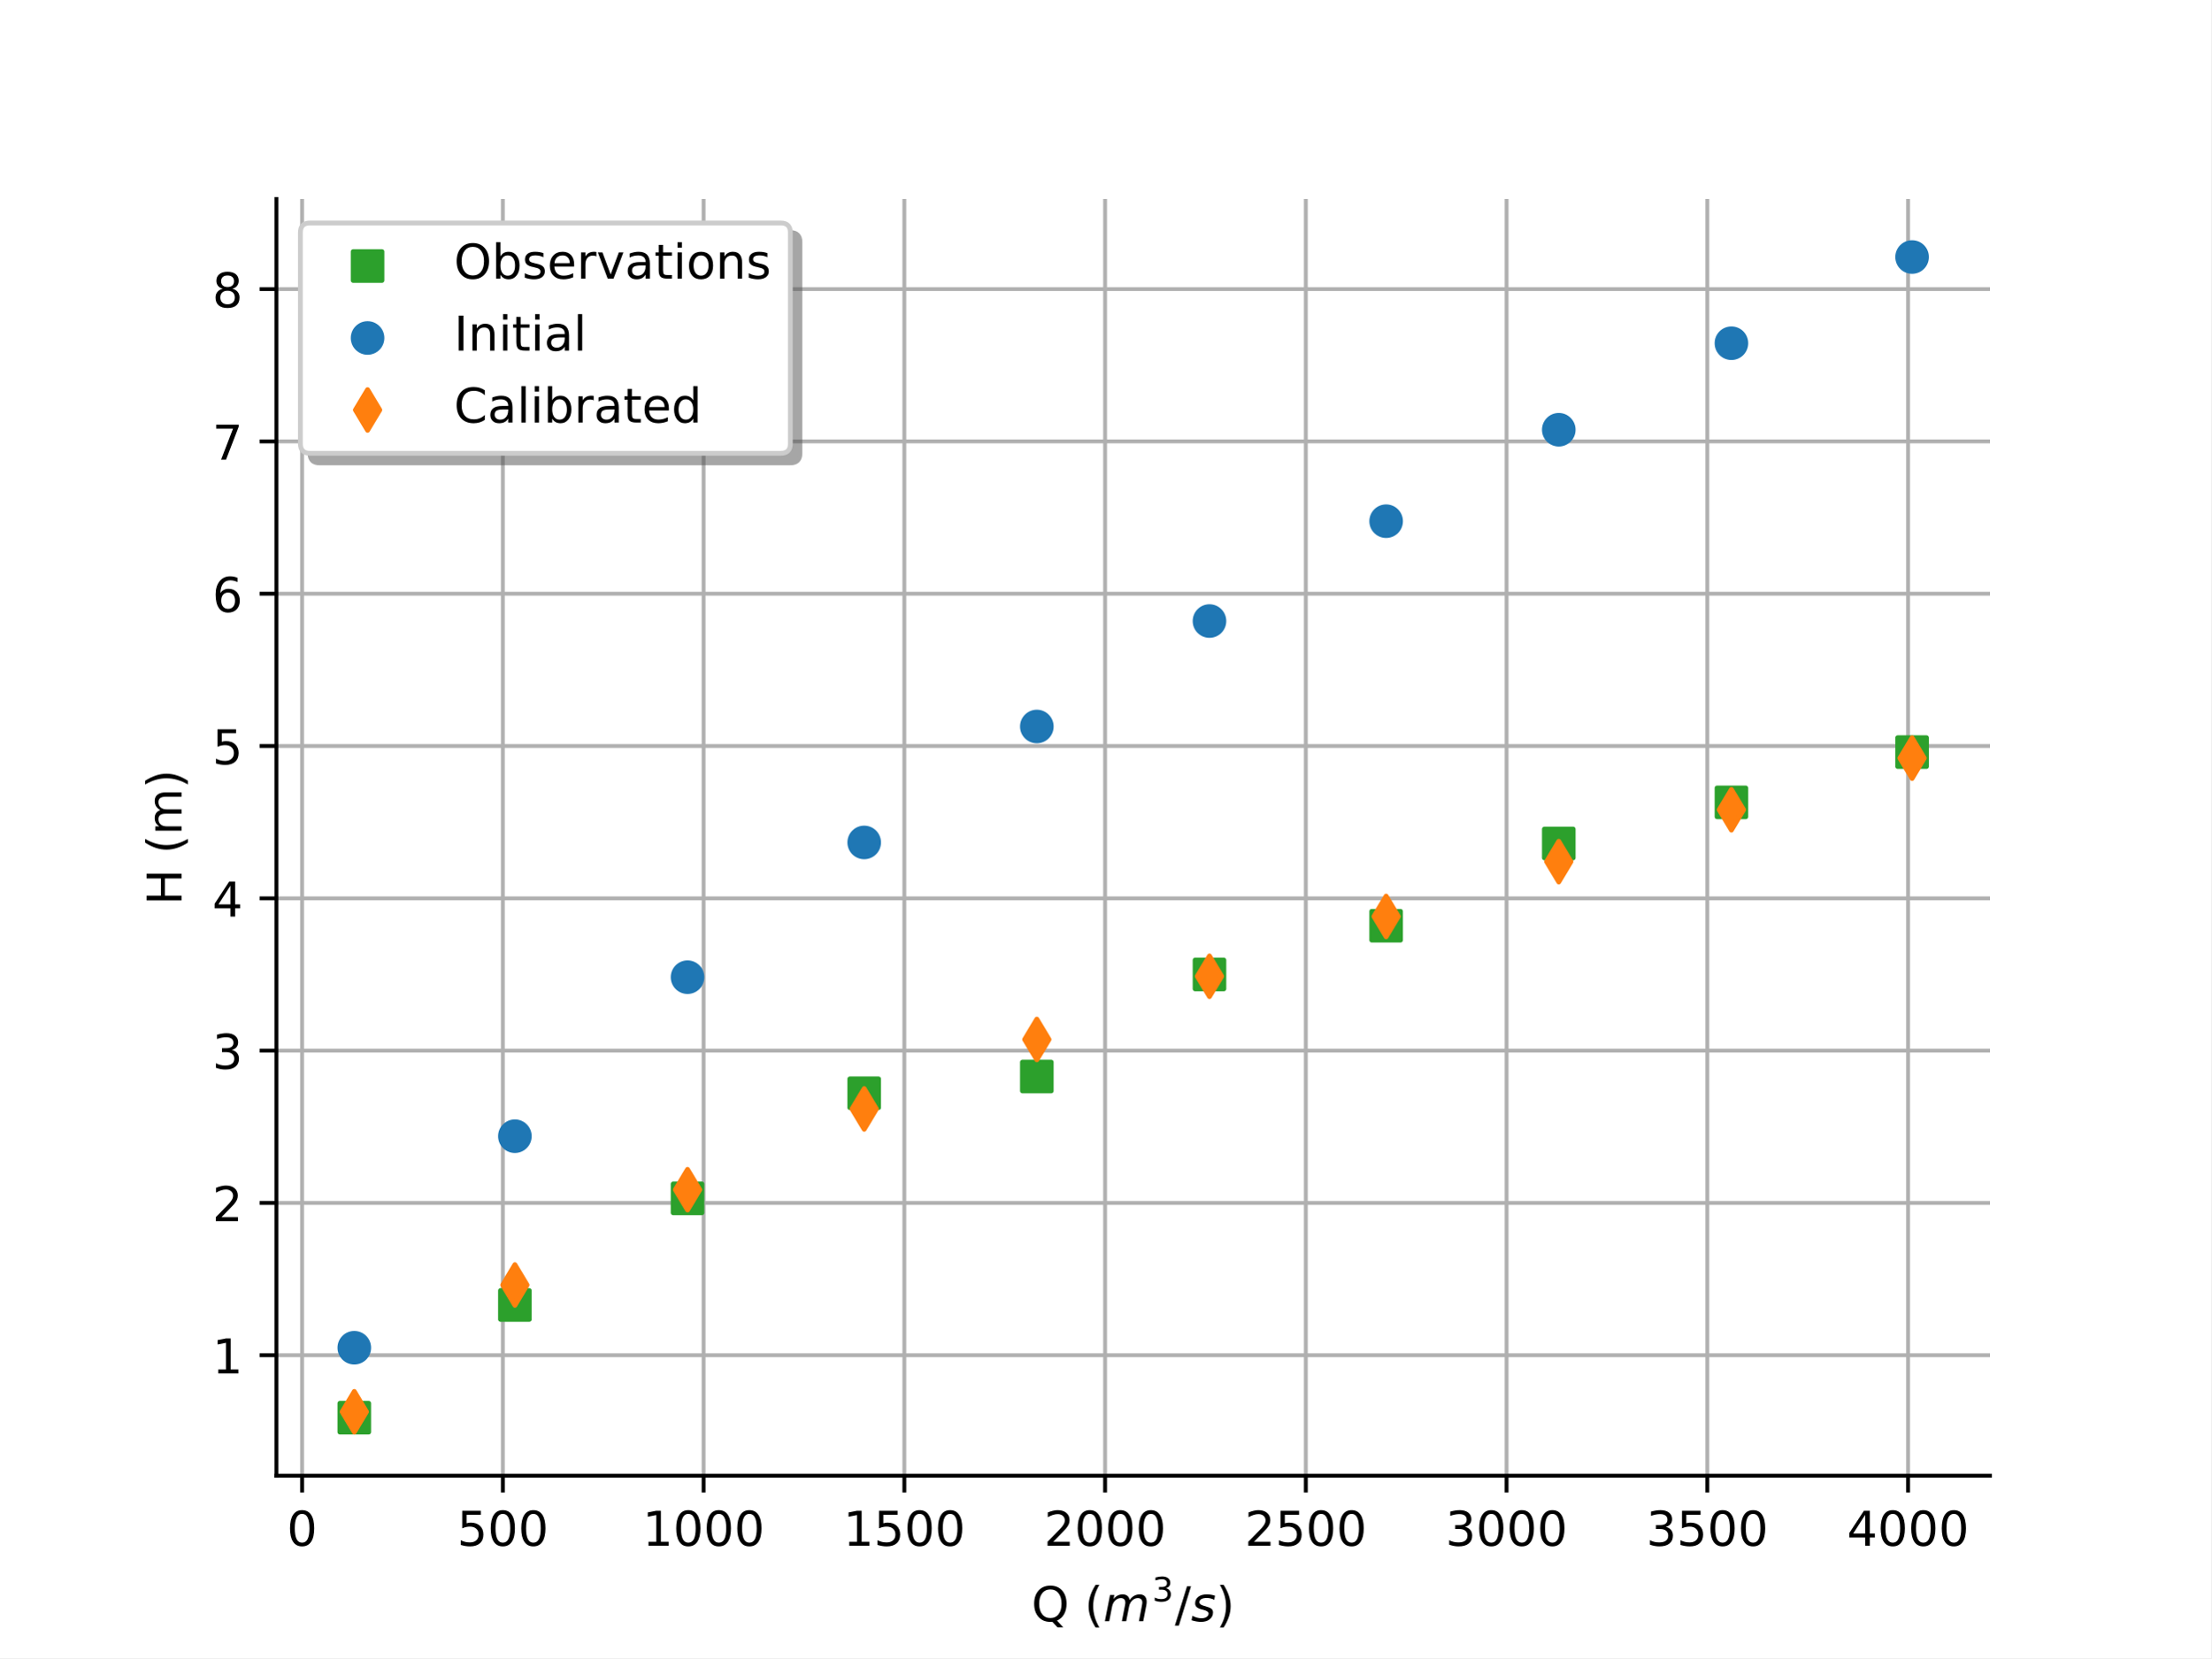
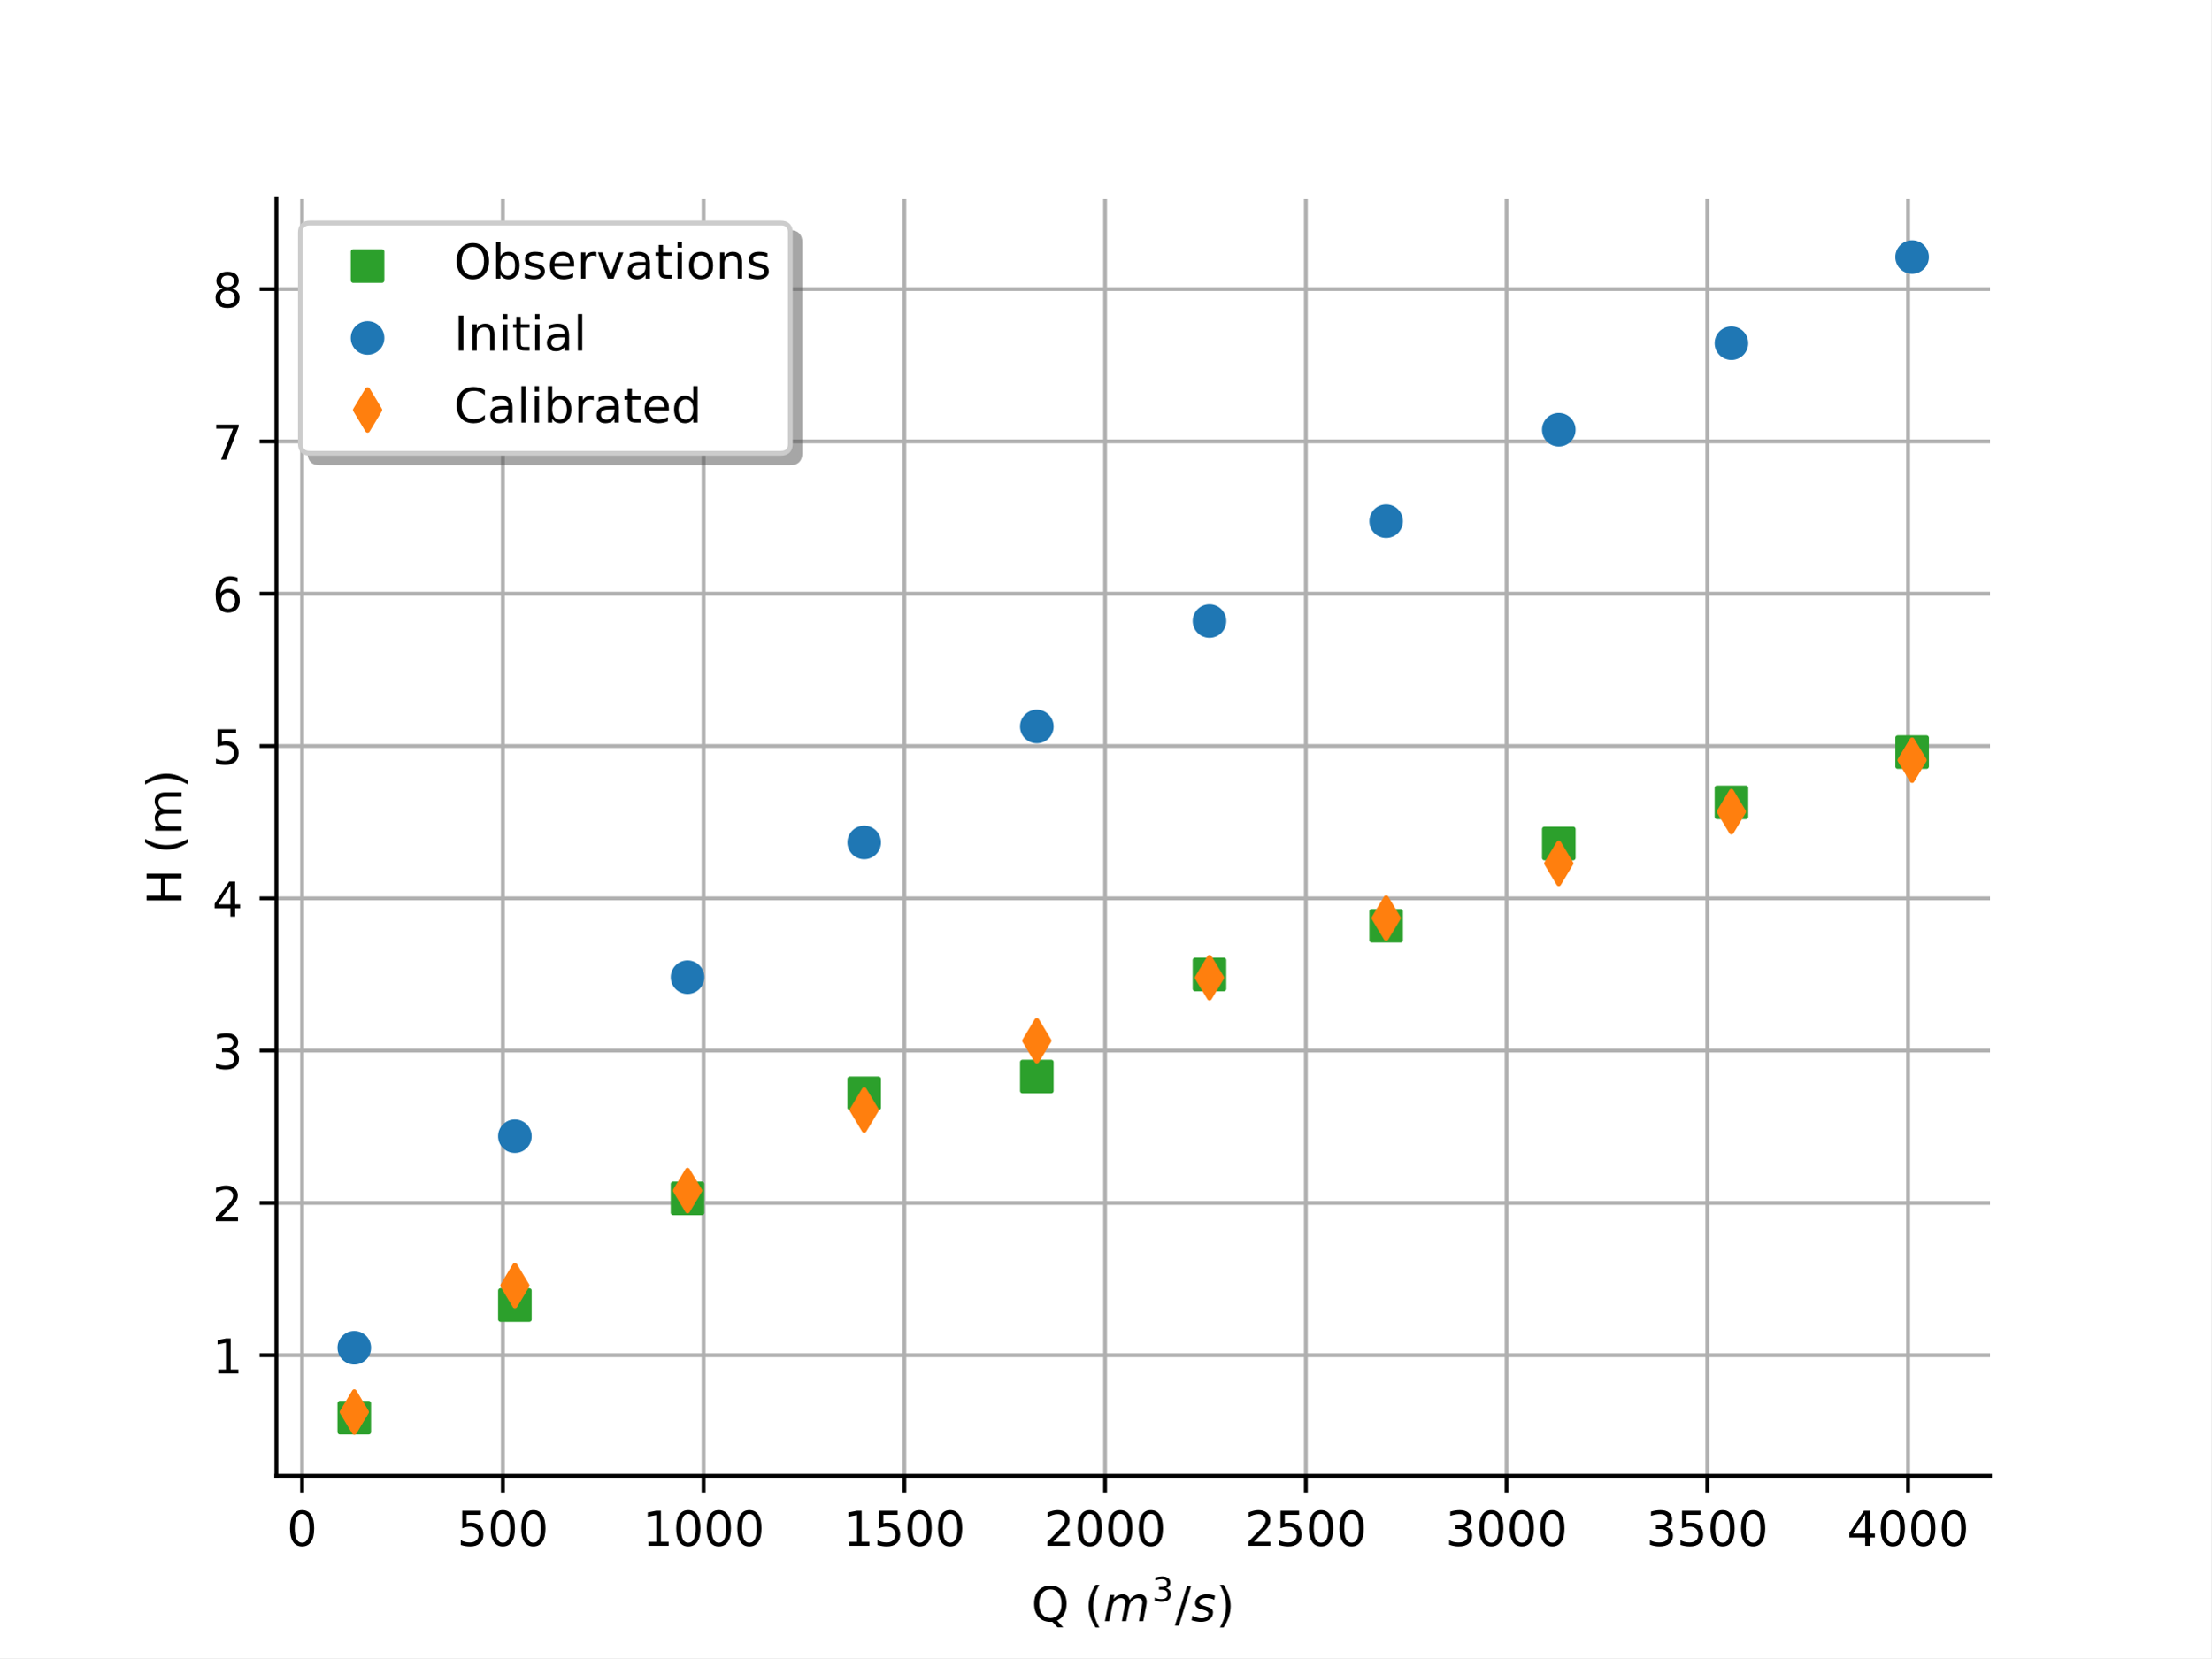
<svg xmlns="http://www.w3.org/2000/svg" xmlns:xlink="http://www.w3.org/1999/xlink" width="460.8pt" height="345.6pt" viewBox="0 0 460.8 345.6" version="1.1">
  <defs>
    <style type="text/css">*{stroke-linejoin: round; stroke-linecap: butt}</style>
  </defs>
  <g id="figure_1">
    <g id="patch_1">
      <path d="M 0 345.6  L 460.8 345.6  L 460.8 0  L 0 0  z " style="fill: #ffffff" />
    </g>
    <g id="axes_1">
      <g id="patch_2">
        <path d="M 57.6 307.584  L 414.72 307.584  L 414.72 41.472  L 57.6 41.472  z " style="fill: #ffffff" />
      </g>
      <g id="matplotlib.axis_1">
        <g id="xtick_1">
          <g id="line2d_1">
            <path d="M 62.955 307.584  L 62.955 41.472  " clip-path="url(#pece686282c)" style="fill: none; stroke: #b0b0b0; stroke-width: 0.8; stroke-linecap: square" />
          </g>
          <g id="line2d_2">
            <defs>
              <path id="m4a92d99fee" d="M 0 0  L 0 3.5  " style="stroke: #000000; stroke-width: 0.8" />
            </defs>
            <g>
              <use xlink:href="#m4a92d99fee" x="62.955" y="307.584" style="stroke: #000000; stroke-width: 0.8" />
            </g>
          </g>
          <g id="text_1">
            <g transform="translate(59.77388 322.1817) scale(0.1 -0.1)">
              <defs>
                <path id="DejaVuSans-13" d="M 2034 4250  Q 1547 4250 1301 3770  Q 1056 3291 1056 2328  Q 1056 1369 1301 889  Q 1547 409 2034 409  Q 2525 409 2770 889  Q 3016 1369 3016 2328  Q 3016 3291 2770 3770  Q 2525 4250 2034 4250  z M 2034 4750  Q 2819 4750 3233 4129  Q 3647 3509 3647 2328  Q 3647 1150 3233 529  Q 2819 -91 2034 -91  Q 1250 -91 836 529  Q 422 1150 422 2328  Q 422 3509 836 4129  Q 1250 4750 2034 4750  z " transform="scale(0.015625)" />
              </defs>
              <use xlink:href="#DejaVuSans-13" />
            </g>
          </g>
        </g>
        <g id="xtick_2">
          <g id="line2d_3">
            <path d="M 104.792 307.584  L 104.792 41.472  " clip-path="url(#pece686282c)" style="fill: none; stroke: #b0b0b0; stroke-width: 0.8; stroke-linecap: square" />
          </g>
          <g id="line2d_4">
            <g>
              <use xlink:href="#m4a92d99fee" x="104.792" y="307.584" style="stroke: #000000; stroke-width: 0.8" />
            </g>
          </g>
          <g id="text_2">
            <g transform="translate(95.2483 322.1817) scale(0.1 -0.1)">
              <defs>
                <path id="DejaVuSans-18" d="M 691 4666  L 3169 4666  L 3169 4134  L 1269 4134  L 1269 2991  Q 1406 3038 1543 3061  Q 1681 3084 1819 3084  Q 2600 3084 3056 2656  Q 3513 2228 3513 1497  Q 3513 744 3044 326  Q 2575 -91 1722 -91  Q 1428 -91 1123 -41  Q 819 9 494 109  L 494 744  Q 775 591 1075 516  Q 1375 441 1709 441  Q 2250 441 2565 725  Q 2881 1009 2881 1497  Q 2881 1984 2565 2268  Q 2250 2553 1709 2553  Q 1456 2553 1204 2497  Q 953 2441 691 2322  L 691 4666  z " transform="scale(0.015625)" />
              </defs>
              <use xlink:href="#DejaVuSans-18" />
              <use xlink:href="#DejaVuSans-13" transform="translate(63.625 0)" />
              <use xlink:href="#DejaVuSans-13" transform="translate(127.25 0)" />
            </g>
          </g>
        </g>
        <g id="xtick_3">
          <g id="line2d_5">
            <path d="M 146.629 307.584  L 146.629 41.472  " clip-path="url(#pece686282c)" style="fill: none; stroke: #b0b0b0; stroke-width: 0.8; stroke-linecap: square" />
          </g>
          <g id="line2d_6">
            <g>
              <use xlink:href="#m4a92d99fee" x="146.629" y="307.584" style="stroke: #000000; stroke-width: 0.8" />
            </g>
          </g>
          <g id="text_3">
            <g transform="translate(133.904 322.1817) scale(0.1 -0.1)">
              <defs>
                <path id="DejaVuSans-14" d="M 794 531  L 1825 531  L 1825 4091  L 703 3866  L 703 4441  L 1819 4666  L 2450 4666  L 2450 531  L 3481 531  L 3481 0  L 794 0  L 794 531  z " transform="scale(0.015625)" />
              </defs>
              <use xlink:href="#DejaVuSans-14" />
              <use xlink:href="#DejaVuSans-13" transform="translate(63.625 0)" />
              <use xlink:href="#DejaVuSans-13" transform="translate(127.25 0)" />
              <use xlink:href="#DejaVuSans-13" transform="translate(190.875 0)" />
            </g>
          </g>
        </g>
        <g id="xtick_4">
          <g id="line2d_7">
            <path d="M 188.466 307.584  L 188.466 41.472  " clip-path="url(#pece686282c)" style="fill: none; stroke: #b0b0b0; stroke-width: 0.8; stroke-linecap: square" />
          </g>
          <g id="line2d_8">
            <g>
              <use xlink:href="#m4a92d99fee" x="188.466" y="307.584" style="stroke: #000000; stroke-width: 0.8" />
            </g>
          </g>
          <g id="text_4">
            <g transform="translate(175.7409 322.1817) scale(0.1 -0.1)">
              <use xlink:href="#DejaVuSans-14" />
              <use xlink:href="#DejaVuSans-18" transform="translate(63.625 0)" />
              <use xlink:href="#DejaVuSans-13" transform="translate(127.25 0)" />
              <use xlink:href="#DejaVuSans-13" transform="translate(190.875 0)" />
            </g>
          </g>
        </g>
        <g id="xtick_5">
          <g id="line2d_9">
            <path d="M 230.303 307.584  L 230.303 41.472  " clip-path="url(#pece686282c)" style="fill: none; stroke: #b0b0b0; stroke-width: 0.8; stroke-linecap: square" />
          </g>
          <g id="line2d_10">
            <g>
              <use xlink:href="#m4a92d99fee" x="230.303" y="307.584" style="stroke: #000000; stroke-width: 0.8" />
            </g>
          </g>
          <g id="text_5">
            <g transform="translate(217.5778 322.1817) scale(0.1 -0.1)">
              <defs>
                <path id="DejaVuSans-15" d="M 1228 531  L 3431 531  L 3431 0  L 469 0  L 469 531  Q 828 903 1448 1529  Q 2069 2156 2228 2338  Q 2531 2678 2651 2914  Q 2772 3150 2772 3378  Q 2772 3750 2511 3984  Q 2250 4219 1831 4219  Q 1534 4219 1204 4116  Q 875 4013 500 3803  L 500 4441  Q 881 4594 1212 4672  Q 1544 4750 1819 4750  Q 2544 4750 2975 4387  Q 3406 4025 3406 3419  Q 3406 3131 3298 2873  Q 3191 2616 2906 2266  Q 2828 2175 2409 1742  Q 1991 1309 1228 531  z " transform="scale(0.015625)" />
              </defs>
              <use xlink:href="#DejaVuSans-15" />
              <use xlink:href="#DejaVuSans-13" transform="translate(63.625 0)" />
              <use xlink:href="#DejaVuSans-13" transform="translate(127.25 0)" />
              <use xlink:href="#DejaVuSans-13" transform="translate(190.875 0)" />
            </g>
          </g>
        </g>
        <g id="xtick_6">
          <g id="line2d_11">
            <path d="M 272.14 307.584  L 272.14 41.472  " clip-path="url(#pece686282c)" style="fill: none; stroke: #b0b0b0; stroke-width: 0.8; stroke-linecap: square" />
          </g>
          <g id="line2d_12">
            <g>
              <use xlink:href="#m4a92d99fee" x="272.14" y="307.584" style="stroke: #000000; stroke-width: 0.8" />
            </g>
          </g>
          <g id="text_6">
            <g transform="translate(259.4148 322.1817) scale(0.1 -0.1)">
              <use xlink:href="#DejaVuSans-15" />
              <use xlink:href="#DejaVuSans-18" transform="translate(63.625 0)" />
              <use xlink:href="#DejaVuSans-13" transform="translate(127.25 0)" />
              <use xlink:href="#DejaVuSans-13" transform="translate(190.875 0)" />
            </g>
          </g>
        </g>
        <g id="xtick_7">
          <g id="line2d_13">
            <path d="M 313.977 307.584  L 313.977 41.472  " clip-path="url(#pece686282c)" style="fill: none; stroke: #b0b0b0; stroke-width: 0.8; stroke-linecap: square" />
          </g>
          <g id="line2d_14">
            <g>
              <use xlink:href="#m4a92d99fee" x="313.977" y="307.584" style="stroke: #000000; stroke-width: 0.8" />
            </g>
          </g>
          <g id="text_7">
            <g transform="translate(301.2517 322.1817) scale(0.1 -0.1)">
              <defs>
                <path id="DejaVuSans-16" d="M 2597 2516  Q 3050 2419 3304 2112  Q 3559 1806 3559 1356  Q 3559 666 3084 287  Q 2609 -91 1734 -91  Q 1441 -91 1130 -33  Q 819 25 488 141  L 488 750  Q 750 597 1062 519  Q 1375 441 1716 441  Q 2309 441 2620 675  Q 2931 909 2931 1356  Q 2931 1769 2642 2001  Q 2353 2234 1838 2234  L 1294 2234  L 1294 2753  L 1863 2753  Q 2328 2753 2575 2939  Q 2822 3125 2822 3475  Q 2822 3834 2567 4026  Q 2313 4219 1838 4219  Q 1578 4219 1281 4162  Q 984 4106 628 3988  L 628 4550  Q 988 4650 1302 4700  Q 1616 4750 1894 4750  Q 2613 4750 3031 4423  Q 3450 4097 3450 3541  Q 3450 3153 3228 2886  Q 3006 2619 2597 2516  z " transform="scale(0.015625)" />
              </defs>
              <use xlink:href="#DejaVuSans-16" />
              <use xlink:href="#DejaVuSans-13" transform="translate(63.625 0)" />
              <use xlink:href="#DejaVuSans-13" transform="translate(127.25 0)" />
              <use xlink:href="#DejaVuSans-13" transform="translate(190.875 0)" />
            </g>
          </g>
        </g>
        <g id="xtick_8">
          <g id="line2d_15">
            <path d="M 355.814 307.584  L 355.814 41.472  " clip-path="url(#pece686282c)" style="fill: none; stroke: #b0b0b0; stroke-width: 0.8; stroke-linecap: square" />
          </g>
          <g id="line2d_16">
            <g>
              <use xlink:href="#m4a92d99fee" x="355.814" y="307.584" style="stroke: #000000; stroke-width: 0.8" />
            </g>
          </g>
          <g id="text_8">
            <g transform="translate(343.0886 322.1817) scale(0.1 -0.1)">
              <use xlink:href="#DejaVuSans-16" />
              <use xlink:href="#DejaVuSans-18" transform="translate(63.625 0)" />
              <use xlink:href="#DejaVuSans-13" transform="translate(127.25 0)" />
              <use xlink:href="#DejaVuSans-13" transform="translate(190.875 0)" />
            </g>
          </g>
        </g>
        <g id="xtick_9">
          <g id="line2d_17">
            <path d="M 397.651 307.584  L 397.651 41.472  " clip-path="url(#pece686282c)" style="fill: none; stroke: #b0b0b0; stroke-width: 0.8; stroke-linecap: square" />
          </g>
          <g id="line2d_18">
            <g>
              <use xlink:href="#m4a92d99fee" x="397.651" y="307.584" style="stroke: #000000; stroke-width: 0.8" />
            </g>
          </g>
          <g id="text_9">
            <g transform="translate(384.9255 322.1817) scale(0.1 -0.1)">
              <defs>
                <path id="DejaVuSans-17" d="M 2419 4116  L 825 1625  L 2419 1625  L 2419 4116  z M 2253 4666  L 3047 4666  L 3047 1625  L 3713 1625  L 3713 1100  L 3047 1100  L 3047 0  L 2419 0  L 2419 1100  L 313 1100  L 313 1709  L 2253 4666  z " transform="scale(0.015625)" />
              </defs>
              <use xlink:href="#DejaVuSans-17" />
              <use xlink:href="#DejaVuSans-13" transform="translate(63.625 0)" />
              <use xlink:href="#DejaVuSans-13" transform="translate(127.25 0)" />
              <use xlink:href="#DejaVuSans-13" transform="translate(190.875 0)" />
            </g>
          </g>
        </g>
        <g id="text_10">
          <g transform="translate(214.96 337.984) scale(0.1 -0.1)">
            <defs>
              <path id="DejaVuSans-34" d="M 2522 4238  Q 1834 4238 1429 3725  Q 1025 3213 1025 2328  Q 1025 1447 1429 934  Q 1834 422 2522 422  Q 3209 422 3611 934  Q 4013 1447 4013 2328  Q 4013 3213 3611 3725  Q 3209 4238 2522 4238  z M 3406 84  L 4238 -825  L 3475 -825  L 2784 -78  Q 2681 -84 2626 -87  Q 2572 -91 2522 -91  Q 1538 -91 948 567  Q 359 1225 359 2328  Q 359 3434 948 4092  Q 1538 4750 2522 4750  Q 3503 4750 4090 4092  Q 4678 3434 4678 2328  Q 4678 1516 4351 937  Q 4025 359 3406 84  z " transform="scale(0.015625)" />
              <path id="DejaVuSans-3" transform="scale(0.015625)" />
              <path id="DejaVuSans-b" d="M 1984 4856  Q 1566 4138 1362 3434  Q 1159 2731 1159 2009  Q 1159 1288 1364 580  Q 1569 -128 1984 -844  L 1484 -844  Q 1016 -109 783 600  Q 550 1309 550 2009  Q 550 2706 781 3412  Q 1013 4119 1484 4856  L 1984 4856  z " transform="scale(0.015625)" />
              <path id="DejaVuSans-Oblique-50" d="M 5747 2113  L 5338 0  L 4763 0  L 5166 2094  Q 5191 2228 5203 2325  Q 5216 2422 5216 2491  Q 5216 2772 5059 2928  Q 4903 3084 4622 3084  Q 4203 3084 3875 2770  Q 3547 2456 3450 1953  L 3066 0  L 2491 0  L 2900 2094  Q 2925 2209 2937 2307  Q 2950 2406 2950 2484  Q 2950 2769 2794 2926  Q 2638 3084 2363 3084  Q 1938 3084 1609 2770  Q 1281 2456 1184 1953  L 800 0  L 225 0  L 909 3500  L 1484 3500  L 1375 2956  Q 1609 3263 1923 3423  Q 2238 3584 2597 3584  Q 2978 3584 3223 3384  Q 3469 3184 3519 2828  Q 3781 3197 4126 3390  Q 4472 3584 4856 3584  Q 5306 3584 5551 3325  Q 5797 3066 5797 2591  Q 5797 2488 5784 2364  Q 5772 2241 5747 2113  z " transform="scale(0.015625)" />
              <path id="DejaVuSans-12" d="M 1625 4666  L 2156 4666  L 531 -594  L 0 -594  L 1625 4666  z " transform="scale(0.015625)" />
              <path id="DejaVuSans-Oblique-56" d="M 3200 3397  L 3091 2853  Q 2863 2978 2609 3040  Q 2356 3103 2088 3103  Q 1634 3103 1373 2948  Q 1113 2794 1113 2528  Q 1113 2219 1719 2053  Q 1766 2041 1788 2034  L 1972 1978  Q 2547 1819 2739 1644  Q 2931 1469 2931 1166  Q 2931 609 2489 259  Q 2047 -91 1331 -91  Q 1053 -91 747 -37  Q 441 16 72 128  L 184 722  Q 500 559 806 475  Q 1113 391 1394 391  Q 1816 391 2080 572  Q 2344 753 2344 1031  Q 2344 1331 1650 1516  L 1591 1531  L 1394 1581  Q 956 1697 753 1886  Q 550 2075 550 2369  Q 550 2928 970 3256  Q 1391 3584 2113 3584  Q 2397 3584 2667 3537  Q 2938 3491 3200 3397  z " transform="scale(0.015625)" />
              <path id="DejaVuSans-c" d="M 513 4856  L 1013 4856  Q 1481 4119 1714 3412  Q 1947 2706 1947 2009  Q 1947 1309 1714 600  Q 1481 -109 1013 -844  L 513 -844  Q 928 -128 1133 580  Q 1338 1288 1338 2009  Q 1338 2731 1133 3434  Q 928 4138 513 4856  z " transform="scale(0.015625)" />
            </defs>
            <use xlink:href="#DejaVuSans-34" transform="translate(0 0.746875)" />
            <use xlink:href="#DejaVuSans-3" transform="translate(78.71094 0.746875)" />
            <use xlink:href="#DejaVuSans-b" transform="translate(110.498 0.746875)" />
            <use xlink:href="#DejaVuSans-Oblique-50" transform="translate(149.5117 0.746875)" />
            <use xlink:href="#DejaVuSans-16" transform="translate(251.5737 42.04688) scale(0.7)" />
            <use xlink:href="#DejaVuSans-12" transform="translate(298.8442 0.746875)" />
            <use xlink:href="#DejaVuSans-Oblique-56" transform="translate(332.5356 0.746875)" />
            <use xlink:href="#DejaVuSans-c" transform="translate(384.6352 0.746875)" />
          </g>
        </g>
      </g>
      <g id="matplotlib.axis_2">
        <g id="ytick_1">
          <g id="line2d_19">
            <path d="M 57.6 282.472  L 414.72 282.472  " clip-path="url(#pece686282c)" style="fill: none; stroke: #b0b0b0; stroke-width: 0.8; stroke-linecap: square" />
          </g>
          <g id="line2d_20">
            <defs>
              <path id="mb3cb5c074b" d="M 0 0  L -3.5 0  " style="stroke: #000000; stroke-width: 0.8" />
            </defs>
            <g>
              <use xlink:href="#mb3cb5c074b" x="57.6" y="282.472" style="stroke: #000000; stroke-width: 0.8" />
            </g>
          </g>
          <g id="text_11">
            <g transform="translate(44.2375 286.2713) scale(0.1 -0.1)">
              <use xlink:href="#DejaVuSans-14" />
            </g>
          </g>
        </g>
        <g id="ytick_2">
          <g id="line2d_21">
            <path d="M 57.6 250.727  L 414.72 250.727  " clip-path="url(#pece686282c)" style="fill: none; stroke: #b0b0b0; stroke-width: 0.8; stroke-linecap: square" />
          </g>
          <g id="line2d_22">
            <g>
              <use xlink:href="#mb3cb5c074b" x="57.6" y="250.727" style="stroke: #000000; stroke-width: 0.8" />
            </g>
          </g>
          <g id="text_12">
            <g transform="translate(44.2375 254.526) scale(0.1 -0.1)">
              <use xlink:href="#DejaVuSans-15" />
            </g>
          </g>
        </g>
        <g id="ytick_3">
          <g id="line2d_23">
            <path d="M 57.6 218.982  L 414.72 218.982  " clip-path="url(#pece686282c)" style="fill: none; stroke: #b0b0b0; stroke-width: 0.8; stroke-linecap: square" />
          </g>
          <g id="line2d_24">
            <g>
              <use xlink:href="#mb3cb5c074b" x="57.6" y="218.982" style="stroke: #000000; stroke-width: 0.8" />
            </g>
          </g>
          <g id="text_13">
            <g transform="translate(44.2375 222.7807) scale(0.1 -0.1)">
              <use xlink:href="#DejaVuSans-16" />
            </g>
          </g>
        </g>
        <g id="ytick_4">
          <g id="line2d_25">
            <path d="M 57.6 187.237  L 414.72 187.237  " clip-path="url(#pece686282c)" style="fill: none; stroke: #b0b0b0; stroke-width: 0.8; stroke-linecap: square" />
          </g>
          <g id="line2d_26">
            <g>
              <use xlink:href="#mb3cb5c074b" x="57.6" y="187.237" style="stroke: #000000; stroke-width: 0.8" />
            </g>
          </g>
          <g id="text_14">
            <g transform="translate(44.2375 191.0354) scale(0.1 -0.1)">
              <use xlink:href="#DejaVuSans-17" />
            </g>
          </g>
        </g>
        <g id="ytick_5">
          <g id="line2d_27">
            <path d="M 57.6 155.491  L 414.72 155.491  " clip-path="url(#pece686282c)" style="fill: none; stroke: #b0b0b0; stroke-width: 0.8; stroke-linecap: square" />
          </g>
          <g id="line2d_28">
            <g>
              <use xlink:href="#mb3cb5c074b" x="57.6" y="155.491" style="stroke: #000000; stroke-width: 0.8" />
            </g>
          </g>
          <g id="text_15">
            <g transform="translate(44.2375 159.2901) scale(0.1 -0.1)">
              <use xlink:href="#DejaVuSans-18" />
            </g>
          </g>
        </g>
        <g id="ytick_6">
          <g id="line2d_29">
            <path d="M 57.6 123.746  L 414.72 123.746  " clip-path="url(#pece686282c)" style="fill: none; stroke: #b0b0b0; stroke-width: 0.8; stroke-linecap: square" />
          </g>
          <g id="line2d_30">
            <g>
              <use xlink:href="#mb3cb5c074b" x="57.6" y="123.746" style="stroke: #000000; stroke-width: 0.8" />
            </g>
          </g>
          <g id="text_16">
            <g transform="translate(44.2375 127.5448) scale(0.1 -0.1)">
              <defs>
                <path id="DejaVuSans-19" d="M 2113 2584  Q 1688 2584 1439 2293  Q 1191 2003 1191 1497  Q 1191 994 1439 701  Q 1688 409 2113 409  Q 2538 409 2786 701  Q 3034 994 3034 1497  Q 3034 2003 2786 2293  Q 2538 2584 2113 2584  z M 3366 4563  L 3366 3988  Q 3128 4100 2886 4159  Q 2644 4219 2406 4219  Q 1781 4219 1451 3797  Q 1122 3375 1075 2522  Q 1259 2794 1537 2939  Q 1816 3084 2150 3084  Q 2853 3084 3261 2657  Q 3669 2231 3669 1497  Q 3669 778 3244 343  Q 2819 -91 2113 -91  Q 1303 -91 875 529  Q 447 1150 447 2328  Q 447 3434 972 4092  Q 1497 4750 2381 4750  Q 2619 4750 2861 4703  Q 3103 4656 3366 4563  z " transform="scale(0.015625)" />
              </defs>
              <use xlink:href="#DejaVuSans-19" />
            </g>
          </g>
        </g>
        <g id="ytick_7">
          <g id="line2d_31">
            <path d="M 57.6 92.001  L 414.72 92.001  " clip-path="url(#pece686282c)" style="fill: none; stroke: #b0b0b0; stroke-width: 0.8; stroke-linecap: square" />
          </g>
          <g id="line2d_32">
            <g>
              <use xlink:href="#mb3cb5c074b" x="57.6" y="92.001" style="stroke: #000000; stroke-width: 0.8" />
            </g>
          </g>
          <g id="text_17">
            <g transform="translate(44.2375 95.79947) scale(0.1 -0.1)">
              <defs>
                <path id="DejaVuSans-1a" d="M 525 4666  L 3525 4666  L 3525 4397  L 1831 0  L 1172 0  L 2766 4134  L 525 4134  L 525 4666  z " transform="scale(0.015625)" />
              </defs>
              <use xlink:href="#DejaVuSans-1a" />
            </g>
          </g>
        </g>
        <g id="ytick_8">
          <g id="line2d_33">
            <path d="M 57.6 60.255  L 414.72 60.255  " clip-path="url(#pece686282c)" style="fill: none; stroke: #b0b0b0; stroke-width: 0.8; stroke-linecap: square" />
          </g>
          <g id="line2d_34">
            <g>
              <use xlink:href="#mb3cb5c074b" x="57.6" y="60.255" style="stroke: #000000; stroke-width: 0.8" />
            </g>
          </g>
          <g id="text_18">
            <g transform="translate(44.2375 64.05418) scale(0.1 -0.1)">
              <defs>
                <path id="DejaVuSans-1b" d="M 2034 2216  Q 1584 2216 1326 1975  Q 1069 1734 1069 1313  Q 1069 891 1326 650  Q 1584 409 2034 409  Q 2484 409 2743 651  Q 3003 894 3003 1313  Q 3003 1734 2745 1975  Q 2488 2216 2034 2216  z M 1403 2484  Q 997 2584 770 2862  Q 544 3141 544 3541  Q 544 4100 942 4425  Q 1341 4750 2034 4750  Q 2731 4750 3128 4425  Q 3525 4100 3525 3541  Q 3525 3141 3298 2862  Q 3072 2584 2669 2484  Q 3125 2378 3379 2068  Q 3634 1759 3634 1313  Q 3634 634 3220 271  Q 2806 -91 2034 -91  Q 1263 -91 848 271  Q 434 634 434 1313  Q 434 1759 690 2068  Q 947 2378 1403 2484  z M 1172 3481  Q 1172 3119 1398 2916  Q 1625 2713 2034 2713  Q 2441 2713 2670 2916  Q 2900 3119 2900 3481  Q 2900 3844 2670 4047  Q 2441 4250 2034 4250  Q 1625 4250 1398 4047  Q 1172 3844 1172 3481  z " transform="scale(0.015625)" />
              </defs>
              <use xlink:href="#DejaVuSans-1b" />
            </g>
          </g>
        </g>
        <g id="text_19">
          <g transform="translate(37.83516 188.6491) rotate(-90) scale(0.1 -0.1)">
            <defs>
              <path id="DejaVuSans-2b" d="M 628 4666  L 1259 4666  L 1259 2753  L 3553 2753  L 3553 4666  L 4184 4666  L 4184 0  L 3553 0  L 3553 2222  L 1259 2222  L 1259 0  L 628 0  L 628 4666  z " transform="scale(0.015625)" />
              <path id="DejaVuSans-50" d="M 3328 2828  Q 3544 3216 3844 3400  Q 4144 3584 4550 3584  Q 5097 3584 5394 3201  Q 5691 2819 5691 2113  L 5691 0  L 5113 0  L 5113 2094  Q 5113 2597 4934 2840  Q 4756 3084 4391 3084  Q 3944 3084 3684 2787  Q 3425 2491 3425 1978  L 3425 0  L 2847 0  L 2847 2094  Q 2847 2600 2669 2842  Q 2491 3084 2119 3084  Q 1678 3084 1418 2786  Q 1159 2488 1159 1978  L 1159 0  L 581 0  L 581 3500  L 1159 3500  L 1159 2956  Q 1356 3278 1631 3431  Q 1906 3584 2284 3584  Q 2666 3584 2933 3390  Q 3200 3197 3328 2828  z " transform="scale(0.015625)" />
            </defs>
            <use xlink:href="#DejaVuSans-2b" />
            <use xlink:href="#DejaVuSans-3" transform="translate(75.20312 0)" />
            <use xlink:href="#DejaVuSans-b" transform="translate(106.9844 0)" />
            <use xlink:href="#DejaVuSans-50" transform="translate(146 0)" />
            <use xlink:href="#DejaVuSans-c" transform="translate(243.4062 0)" />
          </g>
        </g>
      </g>
      <g id="PathCollection_1">
        <defs>
          <path id="mbc72648a47" d="M -3 3  L 3 3  L 3 -3  L -3 -3  z " style="stroke: #2ca02c" />
        </defs>
        <g clip-path="url(#pece686282c)">
          <use xlink:href="#mbc72648a47" x="73.833" y="295.488" style="fill: #2ca02c; stroke: #2ca02c" />
          <use xlink:href="#mbc72648a47" x="107.302" y="271.996" style="fill: #2ca02c; stroke: #2ca02c" />
          <use xlink:href="#mbc72648a47" x="143.282" y="249.775" style="fill: #2ca02c; stroke: #2ca02c" />
          <use xlink:href="#mbc72648a47" x="180.099" y="227.871" style="fill: #2ca02c; stroke: #2ca02c" />
          <use xlink:href="#mbc72648a47" x="216.078" y="224.379" style="fill: #2ca02c; stroke: #2ca02c" />
          <use xlink:href="#mbc72648a47" x="252.058" y="203.109" style="fill: #2ca02c; stroke: #2ca02c" />
          <use xlink:href="#mbc72648a47" x="288.875" y="192.951" style="fill: #2ca02c; stroke: #2ca02c" />
          <use xlink:href="#mbc72648a47" x="324.854" y="175.808" style="fill: #2ca02c; stroke: #2ca02c" />
          <use xlink:href="#mbc72648a47" x="360.834" y="167.237" style="fill: #2ca02c; stroke: #2ca02c" />
          <use xlink:href="#mbc72648a47" x="398.487" y="156.761" style="fill: #2ca02c; stroke: #2ca02c" />
        </g>
      </g>
      <g id="PathCollection_2">
        <defs>
          <path id="mbf0cb336d2" d="M 0 3  C 0.796 3 1.559 2.684 2.121 2.121  C 2.684 1.559 3 0.796 3 0  C 3 -0.796 2.684 -1.559 2.121 -2.121  C 1.559 -2.684 0.796 -3 0 -3  C -0.796 -3 -1.559 -2.684 -2.121 -2.121  C -2.684 -1.559 -3 -0.796 -3 0  C -3 0.796 -2.684 1.559 -2.121 2.121  C -1.559 2.684 -0.796 3 0 3  z " style="stroke: #1f77b4" />
        </defs>
        <g clip-path="url(#pece686282c)">
          <use xlink:href="#mbf0cb336d2" x="73.833" y="280.911" style="fill: #1f77b4; stroke: #1f77b4" />
          <use xlink:href="#mbf0cb336d2" x="107.302" y="236.819" style="fill: #1f77b4; stroke: #1f77b4" />
          <use xlink:href="#mbf0cb336d2" x="143.282" y="203.674" style="fill: #1f77b4; stroke: #1f77b4" />
          <use xlink:href="#mbf0cb336d2" x="180.099" y="175.591" style="fill: #1f77b4; stroke: #1f77b4" />
          <use xlink:href="#mbf0cb336d2" x="216.078" y="151.423" style="fill: #1f77b4; stroke: #1f77b4" />
          <use xlink:href="#mbf0cb336d2" x="252.058" y="129.446" style="fill: #1f77b4; stroke: #1f77b4" />
          <use xlink:href="#mbf0cb336d2" x="288.875" y="108.634" style="fill: #1f77b4; stroke: #1f77b4" />
          <use xlink:href="#mbf0cb336d2" x="324.854" y="89.572" style="fill: #1f77b4; stroke: #1f77b4" />
          <use xlink:href="#mbf0cb336d2" x="360.834" y="71.534" style="fill: #1f77b4; stroke: #1f77b4" />
          <use xlink:href="#mbf0cb336d2" x="398.487" y="53.568" style="fill: #1f77b4; stroke: #1f77b4" />
        </g>
      </g>
      <g id="PathCollection_3">
        <defs>
          <path id="m176a6b33b3" d="M -0 4.243  L 2.546 0  L 0 -4.243  L -2.546 -0  z " style="stroke: #ff7f0e" />
        </defs>
        <g clip-path="url(#pece686282c)">
-           <use xlink:href="#m176a6b33b3" x="73.833" y="294.257" style="fill: #ff7f0e; stroke: #ff7f0e" />
-           <use xlink:href="#m176a6b33b3" x="107.302" y="267.833" style="fill: #ff7f0e; stroke: #ff7f0e" />
-           <use xlink:href="#m176a6b33b3" x="143.282" y="247.97" style="fill: #ff7f0e; stroke: #ff7f0e" />
-           <use xlink:href="#m176a6b33b3" x="180.099" y="231.14" style="fill: #ff7f0e; stroke: #ff7f0e" />
-           <use xlink:href="#m176a6b33b3" x="216.078" y="216.657" style="fill: #ff7f0e; stroke: #ff7f0e" />
-           <use xlink:href="#m176a6b33b3" x="252.058" y="203.486" style="fill: #ff7f0e; stroke: #ff7f0e" />
-           <use xlink:href="#m176a6b33b3" x="288.875" y="191.014" style="fill: #ff7f0e; stroke: #ff7f0e" />
-           <use xlink:href="#m176a6b33b3" x="324.854" y="179.591" style="fill: #ff7f0e; stroke: #ff7f0e" />
-           <use xlink:href="#m176a6b33b3" x="360.834" y="168.781" style="fill: #ff7f0e; stroke: #ff7f0e" />
-           <use xlink:href="#m176a6b33b3" x="398.487" y="158.014" style="fill: #ff7f0e; stroke: #ff7f0e" />
+           <use xlink:href="#m176a6b33b3" x="73.833" y="294.312" style="fill: #ff7f0e; stroke: #ff7f0e" />
+           <use xlink:href="#m176a6b33b3" x="107.302" y="267.96" style="fill: #ff7f0e; stroke: #ff7f0e" />
+           <use xlink:href="#m176a6b33b3" x="143.282" y="248.151" style="fill: #ff7f0e; stroke: #ff7f0e" />
+           <use xlink:href="#m176a6b33b3" x="180.099" y="231.367" style="fill: #ff7f0e; stroke: #ff7f0e" />
+           <use xlink:href="#m176a6b33b3" x="216.078" y="216.923" style="fill: #ff7f0e; stroke: #ff7f0e" />
+           <use xlink:href="#m176a6b33b3" x="252.058" y="203.789" style="fill: #ff7f0e; stroke: #ff7f0e" />
+           <use xlink:href="#m176a6b33b3" x="288.875" y="191.351" style="fill: #ff7f0e; stroke: #ff7f0e" />
+           <use xlink:href="#m176a6b33b3" x="324.854" y="179.959" style="fill: #ff7f0e; stroke: #ff7f0e" />
+           <use xlink:href="#m176a6b33b3" x="360.834" y="169.178" style="fill: #ff7f0e; stroke: #ff7f0e" />
+           <use xlink:href="#m176a6b33b3" x="398.487" y="158.441" style="fill: #ff7f0e; stroke: #ff7f0e" />
        </g>
      </g>
      <g id="patch_3">
        <path d="M 57.6 307.584  L 57.6 41.472  " style="fill: none; stroke: #000000; stroke-width: 0.8; stroke-linejoin: miter; stroke-linecap: square" />
      </g>
      <g id="patch_4">
        <path d="M 57.6 307.584  L 414.72 307.584  " style="fill: none; stroke: #000000; stroke-width: 0.8; stroke-linejoin: miter; stroke-linecap: square" />
      </g>
      <g id="legend_1">
        <g id="patch_5">
          <path d="M 66.6 96.474  L 164.705 96.474  Q 166.705 96.474 166.705 94.474  L 166.705 50.472  Q 166.705 48.472 164.705 48.472  L 66.6 48.472  Q 64.6 48.472 64.6 50.472  L 64.6 94.474  Q 64.6 96.474 66.6 96.474  z " style="fill: #4d4d4d; opacity: 0.5; stroke: #4d4d4d; stroke-linejoin: miter" />
        </g>
        <g id="patch_6">
          <path d="M 64.6 94.474  L 162.705 94.474  Q 164.705 94.474 164.705 92.474  L 164.705 48.472  Q 164.705 46.472 162.705 46.472  L 64.6 46.472  Q 62.6 46.472 62.6 48.472  L 62.6 92.474  Q 62.6 94.474 64.6 94.474  z " style="fill: #ffffff; stroke: #cccccc; stroke-linejoin: miter" />
        </g>
        <g id="PathCollection_4">
          <g>
            <use xlink:href="#mbc72648a47" x="76.6" y="55.445" style="fill: #2ca02c; stroke: #2ca02c" />
          </g>
        </g>
        <g id="text_20">
          <g transform="translate(94.6 58.07044) scale(0.1 -0.1)">
            <defs>
              <path id="DejaVuSans-32" d="M 2522 4238  Q 1834 4238 1429 3725  Q 1025 3213 1025 2328  Q 1025 1447 1429 934  Q 1834 422 2522 422  Q 3209 422 3611 934  Q 4013 1447 4013 2328  Q 4013 3213 3611 3725  Q 3209 4238 2522 4238  z M 2522 4750  Q 3503 4750 4090 4092  Q 4678 3434 4678 2328  Q 4678 1225 4090 567  Q 3503 -91 2522 -91  Q 1538 -91 948 565  Q 359 1222 359 2328  Q 359 3434 948 4092  Q 1538 4750 2522 4750  z " transform="scale(0.015625)" />
              <path id="DejaVuSans-45" d="M 3116 1747  Q 3116 2381 2855 2742  Q 2594 3103 2138 3103  Q 1681 3103 1420 2742  Q 1159 2381 1159 1747  Q 1159 1113 1420 752  Q 1681 391 2138 391  Q 2594 391 2855 752  Q 3116 1113 3116 1747  z M 1159 2969  Q 1341 3281 1617 3432  Q 1894 3584 2278 3584  Q 2916 3584 3314 3078  Q 3713 2572 3713 1747  Q 3713 922 3314 415  Q 2916 -91 2278 -91  Q 1894 -91 1617 61  Q 1341 213 1159 525  L 1159 0  L 581 0  L 581 4863  L 1159 4863  L 1159 2969  z " transform="scale(0.015625)" />
              <path id="DejaVuSans-56" d="M 2834 3397  L 2834 2853  Q 2591 2978 2328 3040  Q 2066 3103 1784 3103  Q 1356 3103 1142 2972  Q 928 2841 928 2578  Q 928 2378 1081 2264  Q 1234 2150 1697 2047  L 1894 2003  Q 2506 1872 2764 1633  Q 3022 1394 3022 966  Q 3022 478 2636 193  Q 2250 -91 1575 -91  Q 1294 -91 989 -36  Q 684 19 347 128  L 347 722  Q 666 556 975 473  Q 1284 391 1588 391  Q 1994 391 2212 530  Q 2431 669 2431 922  Q 2431 1156 2273 1281  Q 2116 1406 1581 1522  L 1381 1569  Q 847 1681 609 1914  Q 372 2147 372 2553  Q 372 3047 722 3315  Q 1072 3584 1716 3584  Q 2034 3584 2315 3537  Q 2597 3491 2834 3397  z " transform="scale(0.015625)" />
              <path id="DejaVuSans-48" d="M 3597 1894  L 3597 1613  L 953 1613  Q 991 1019 1311 708  Q 1631 397 2203 397  Q 2534 397 2845 478  Q 3156 559 3463 722  L 3463 178  Q 3153 47 2828 -22  Q 2503 -91 2169 -91  Q 1331 -91 842 396  Q 353 884 353 1716  Q 353 2575 817 3079  Q 1281 3584 2069 3584  Q 2775 3584 3186 3129  Q 3597 2675 3597 1894  z M 3022 2063  Q 3016 2534 2758 2815  Q 2500 3097 2075 3097  Q 1594 3097 1305 2825  Q 1016 2553 972 2059  L 3022 2063  z " transform="scale(0.015625)" />
              <path id="DejaVuSans-55" d="M 2631 2963  Q 2534 3019 2420 3045  Q 2306 3072 2169 3072  Q 1681 3072 1420 2755  Q 1159 2438 1159 1844  L 1159 0  L 581 0  L 581 3500  L 1159 3500  L 1159 2956  Q 1341 3275 1631 3429  Q 1922 3584 2338 3584  Q 2397 3584 2469 3576  Q 2541 3569 2628 3553  L 2631 2963  z " transform="scale(0.015625)" />
              <path id="DejaVuSans-59" d="M 191 3500  L 800 3500  L 1894 563  L 2988 3500  L 3597 3500  L 2284 0  L 1503 0  L 191 3500  z " transform="scale(0.015625)" />
              <path id="DejaVuSans-44" d="M 2194 1759  Q 1497 1759 1228 1600  Q 959 1441 959 1056  Q 959 750 1161 570  Q 1363 391 1709 391  Q 2188 391 2477 730  Q 2766 1069 2766 1631  L 2766 1759  L 2194 1759  z M 3341 1997  L 3341 0  L 2766 0  L 2766 531  Q 2569 213 2275 61  Q 1981 -91 1556 -91  Q 1019 -91 701 211  Q 384 513 384 1019  Q 384 1609 779 1909  Q 1175 2209 1959 2209  L 2766 2209  L 2766 2266  Q 2766 2663 2505 2880  Q 2244 3097 1772 3097  Q 1472 3097 1187 3025  Q 903 2953 641 2809  L 641 3341  Q 956 3463 1253 3523  Q 1550 3584 1831 3584  Q 2591 3584 2966 3190  Q 3341 2797 3341 1997  z " transform="scale(0.015625)" />
              <path id="DejaVuSans-57" d="M 1172 4494  L 1172 3500  L 2356 3500  L 2356 3053  L 1172 3053  L 1172 1153  Q 1172 725 1289 603  Q 1406 481 1766 481  L 2356 481  L 2356 0  L 1766 0  Q 1100 0 847 248  Q 594 497 594 1153  L 594 3053  L 172 3053  L 172 3500  L 594 3500  L 594 4494  L 1172 4494  z " transform="scale(0.015625)" />
              <path id="DejaVuSans-4c" d="M 603 3500  L 1178 3500  L 1178 0  L 603 0  L 603 3500  z M 603 4863  L 1178 4863  L 1178 4134  L 603 4134  L 603 4863  z " transform="scale(0.015625)" />
              <path id="DejaVuSans-52" d="M 1959 3097  Q 1497 3097 1228 2736  Q 959 2375 959 1747  Q 959 1119 1226 758  Q 1494 397 1959 397  Q 2419 397 2687 759  Q 2956 1122 2956 1747  Q 2956 2369 2687 2733  Q 2419 3097 1959 3097  z M 1959 3584  Q 2709 3584 3137 3096  Q 3566 2609 3566 1747  Q 3566 888 3137 398  Q 2709 -91 1959 -91  Q 1206 -91 779 398  Q 353 888 353 1747  Q 353 2609 779 3096  Q 1206 3584 1959 3584  z " transform="scale(0.015625)" />
              <path id="DejaVuSans-51" d="M 3513 2113  L 3513 0  L 2938 0  L 2938 2094  Q 2938 2591 2744 2837  Q 2550 3084 2163 3084  Q 1697 3084 1428 2787  Q 1159 2491 1159 1978  L 1159 0  L 581 0  L 581 3500  L 1159 3500  L 1159 2956  Q 1366 3272 1645 3428  Q 1925 3584 2291 3584  Q 2894 3584 3203 3211  Q 3513 2838 3513 2113  z " transform="scale(0.015625)" />
            </defs>
            <use xlink:href="#DejaVuSans-32" />
            <use xlink:href="#DejaVuSans-45" transform="translate(78.71875 0)" />
            <use xlink:href="#DejaVuSans-56" transform="translate(142.2031 0)" />
            <use xlink:href="#DejaVuSans-48" transform="translate(194.2969 0)" />
            <use xlink:href="#DejaVuSans-55" transform="translate(255.8281 0)" />
            <use xlink:href="#DejaVuSans-59" transform="translate(296.9375 0)" />
            <use xlink:href="#DejaVuSans-44" transform="translate(356.125 0)" />
            <use xlink:href="#DejaVuSans-57" transform="translate(417.4062 0)" />
            <use xlink:href="#DejaVuSans-4c" transform="translate(456.6094 0)" />
            <use xlink:href="#DejaVuSans-52" transform="translate(484.3906 0)" />
            <use xlink:href="#DejaVuSans-51" transform="translate(545.5781 0)" />
            <use xlink:href="#DejaVuSans-56" transform="translate(608.9531 0)" />
          </g>
        </g>
        <g id="PathCollection_5">
          <g>
            <use xlink:href="#mbf0cb336d2" x="76.6" y="70.446" style="fill: #1f77b4; stroke: #1f77b4" />
          </g>
        </g>
        <g id="text_21">
          <g transform="translate(94.6 73.07122) scale(0.1 -0.1)">
            <defs>
              <path id="DejaVuSans-2c" d="M 628 4666  L 1259 4666  L 1259 0  L 628 0  L 628 4666  z " transform="scale(0.015625)" />
              <path id="DejaVuSans-4f" d="M 603 4863  L 1178 4863  L 1178 0  L 603 0  L 603 4863  z " transform="scale(0.015625)" />
            </defs>
            <use xlink:href="#DejaVuSans-2c" />
            <use xlink:href="#DejaVuSans-51" transform="translate(29.5 0)" />
            <use xlink:href="#DejaVuSans-4c" transform="translate(92.875 0)" />
            <use xlink:href="#DejaVuSans-57" transform="translate(120.6562 0)" />
            <use xlink:href="#DejaVuSans-4c" transform="translate(159.8594 0)" />
            <use xlink:href="#DejaVuSans-44" transform="translate(187.6406 0)" />
            <use xlink:href="#DejaVuSans-4f" transform="translate(248.9219 0)" />
          </g>
        </g>
        <g id="PathCollection_6">
          <g>
            <use xlink:href="#m176a6b33b3" x="76.6" y="85.447" style="fill: #ff7f0e; stroke: #ff7f0e" />
          </g>
        </g>
        <g id="text_22">
          <g transform="translate(94.6 88.072) scale(0.1 -0.1)">
            <defs>
              <path id="DejaVuSans-26" d="M 4122 4306  L 4122 3641  Q 3803 3938 3442 4084  Q 3081 4231 2675 4231  Q 1875 4231 1450 3742  Q 1025 3253 1025 2328  Q 1025 1406 1450 917  Q 1875 428 2675 428  Q 3081 428 3442 575  Q 3803 722 4122 1019  L 4122 359  Q 3791 134 3420 21  Q 3050 -91 2638 -91  Q 1578 -91 968 557  Q 359 1206 359 2328  Q 359 3453 968 4101  Q 1578 4750 2638 4750  Q 3056 4750 3426 4639  Q 3797 4528 4122 4306  z " transform="scale(0.015625)" />
              <path id="DejaVuSans-47" d="M 2906 2969  L 2906 4863  L 3481 4863  L 3481 0  L 2906 0  L 2906 525  Q 2725 213 2448 61  Q 2172 -91 1784 -91  Q 1150 -91 751 415  Q 353 922 353 1747  Q 353 2572 751 3078  Q 1150 3584 1784 3584  Q 2172 3584 2448 3432  Q 2725 3281 2906 2969  z M 947 1747  Q 947 1113 1208 752  Q 1469 391 1925 391  Q 2381 391 2643 752  Q 2906 1113 2906 1747  Q 2906 2381 2643 2742  Q 2381 3103 1925 3103  Q 1469 3103 1208 2742  Q 947 2381 947 1747  z " transform="scale(0.015625)" />
            </defs>
            <use xlink:href="#DejaVuSans-26" />
            <use xlink:href="#DejaVuSans-44" transform="translate(69.82812 0)" />
            <use xlink:href="#DejaVuSans-4f" transform="translate(131.1094 0)" />
            <use xlink:href="#DejaVuSans-4c" transform="translate(158.8906 0)" />
            <use xlink:href="#DejaVuSans-45" transform="translate(186.6719 0)" />
            <use xlink:href="#DejaVuSans-55" transform="translate(250.1562 0)" />
            <use xlink:href="#DejaVuSans-44" transform="translate(291.2656 0)" />
            <use xlink:href="#DejaVuSans-57" transform="translate(352.5469 0)" />
            <use xlink:href="#DejaVuSans-48" transform="translate(391.75 0)" />
            <use xlink:href="#DejaVuSans-47" transform="translate(453.2812 0)" />
          </g>
        </g>
      </g>
    </g>
  </g>
  <defs>
    <clipPath id="pece686282c">
      <rect x="57.6" y="41.472" width="357.12" height="266.112" />
    </clipPath>
  </defs>
</svg>
